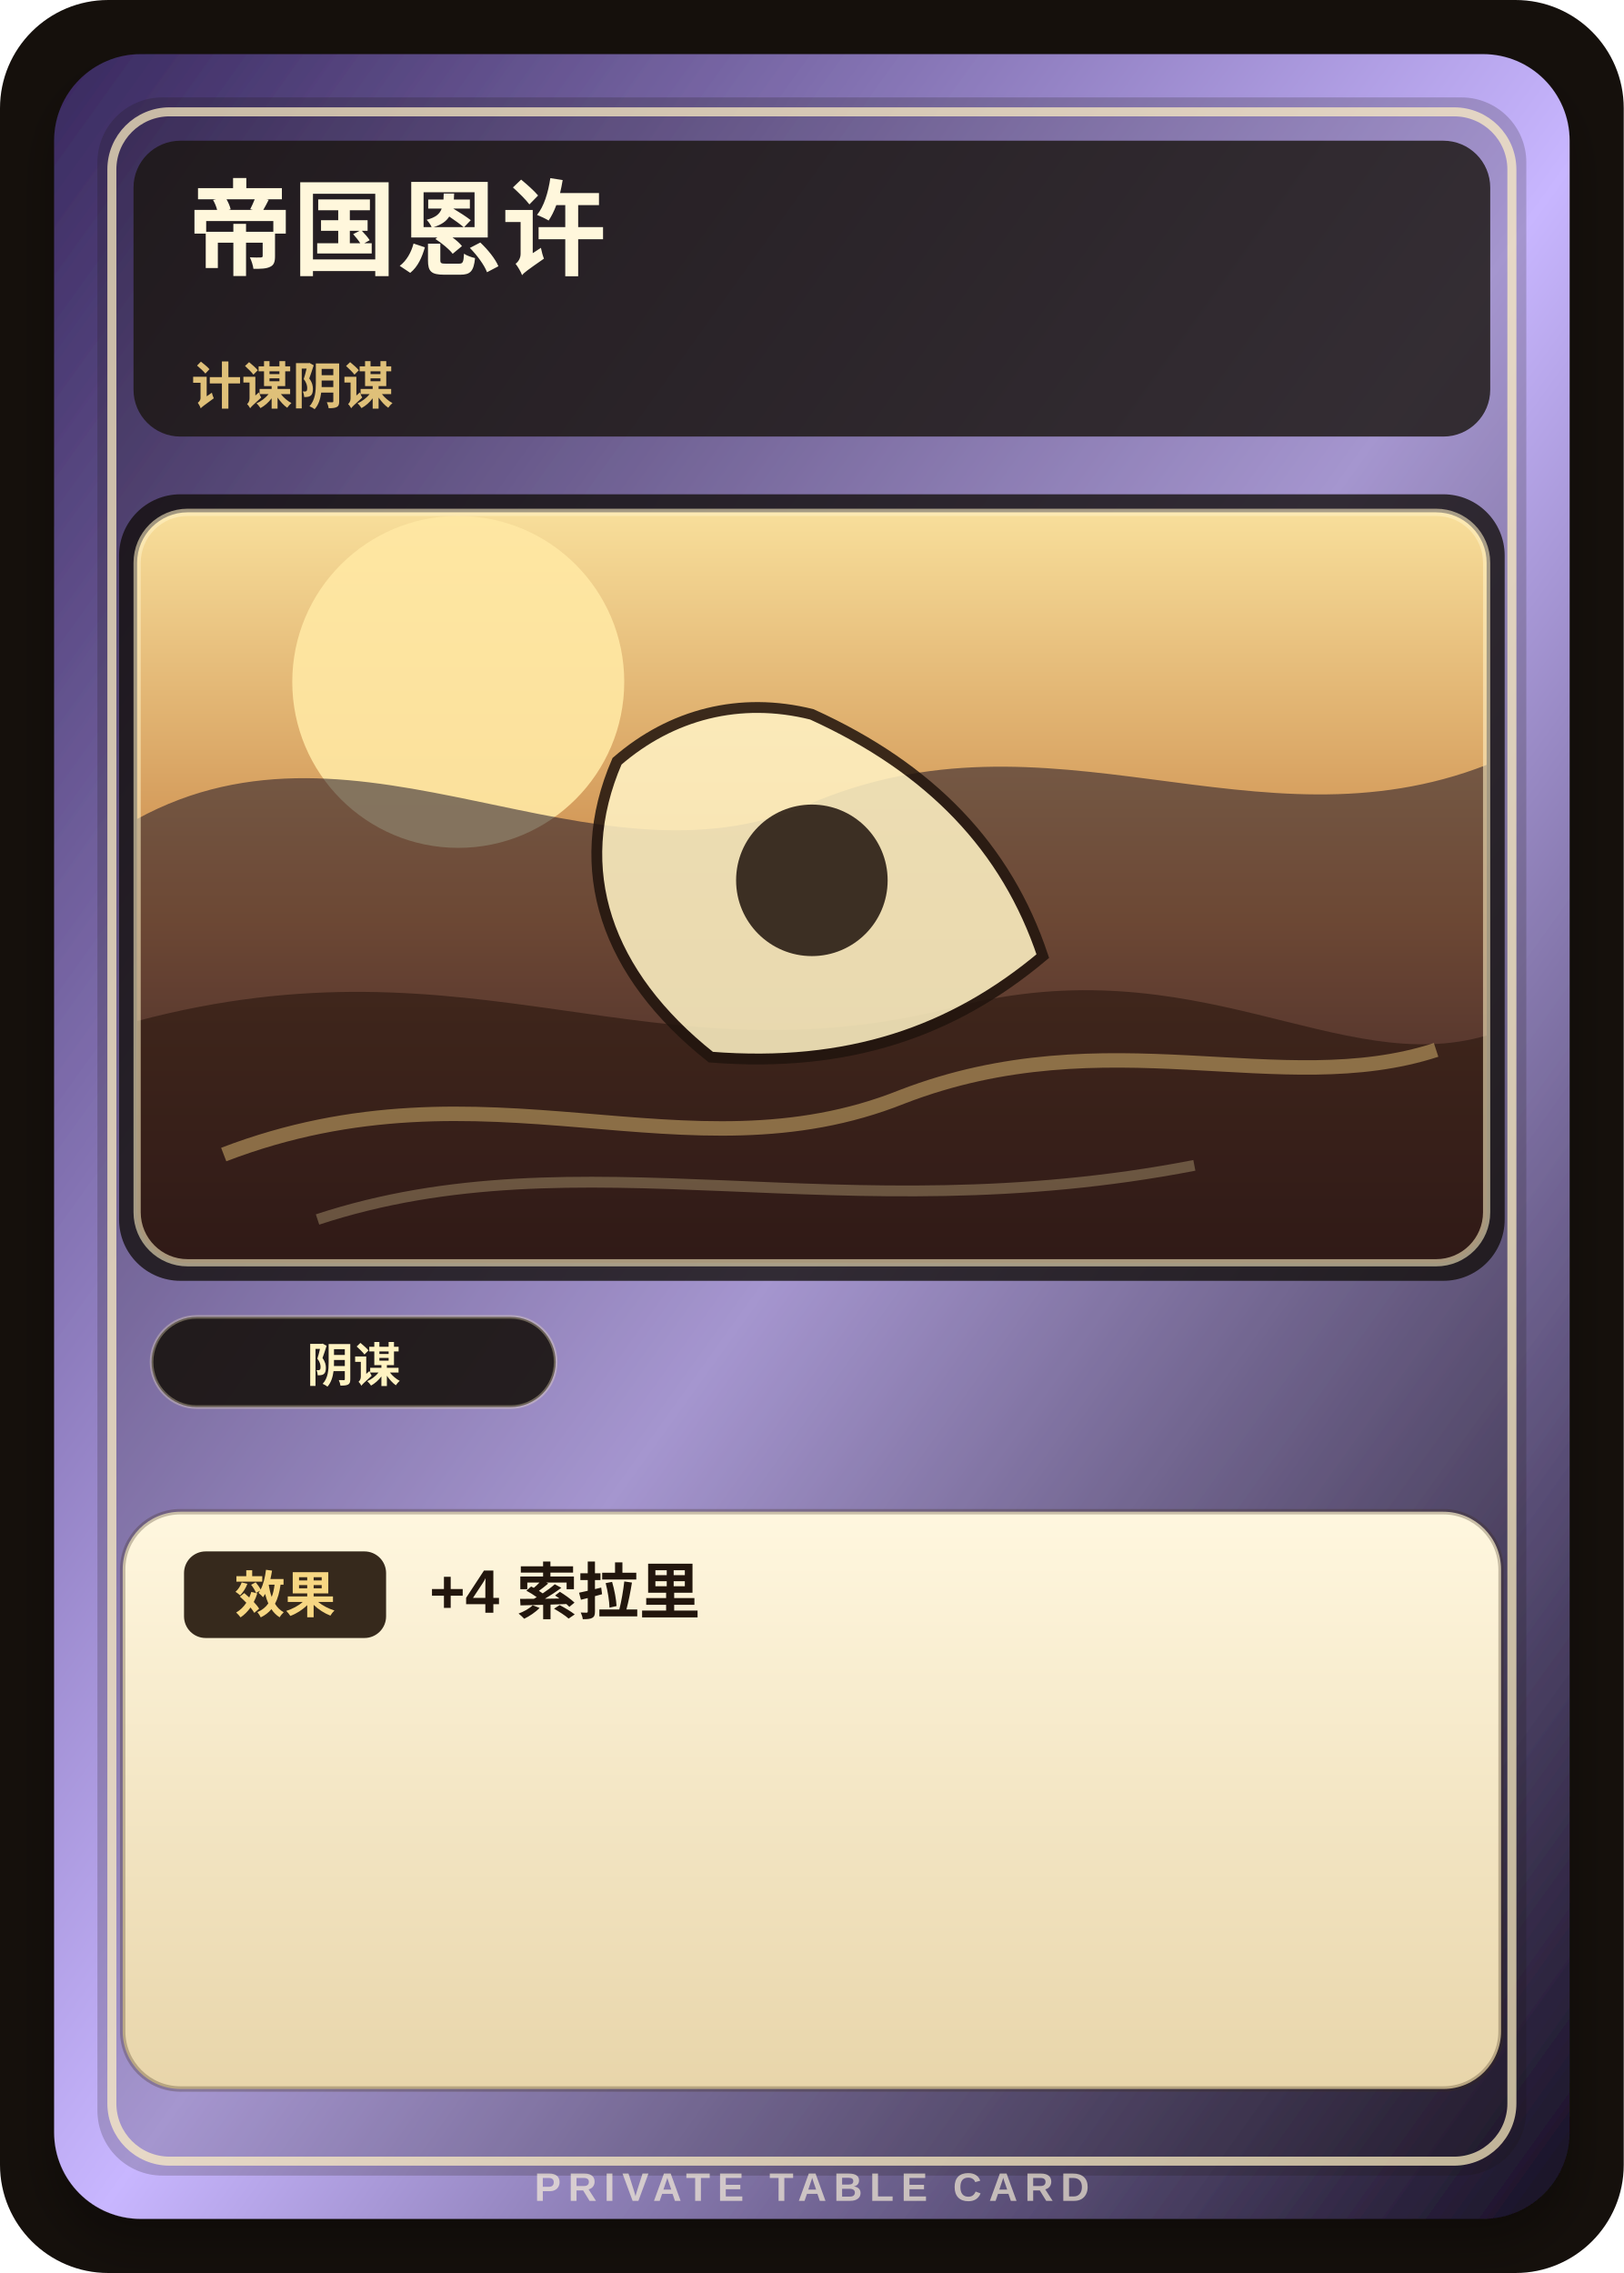
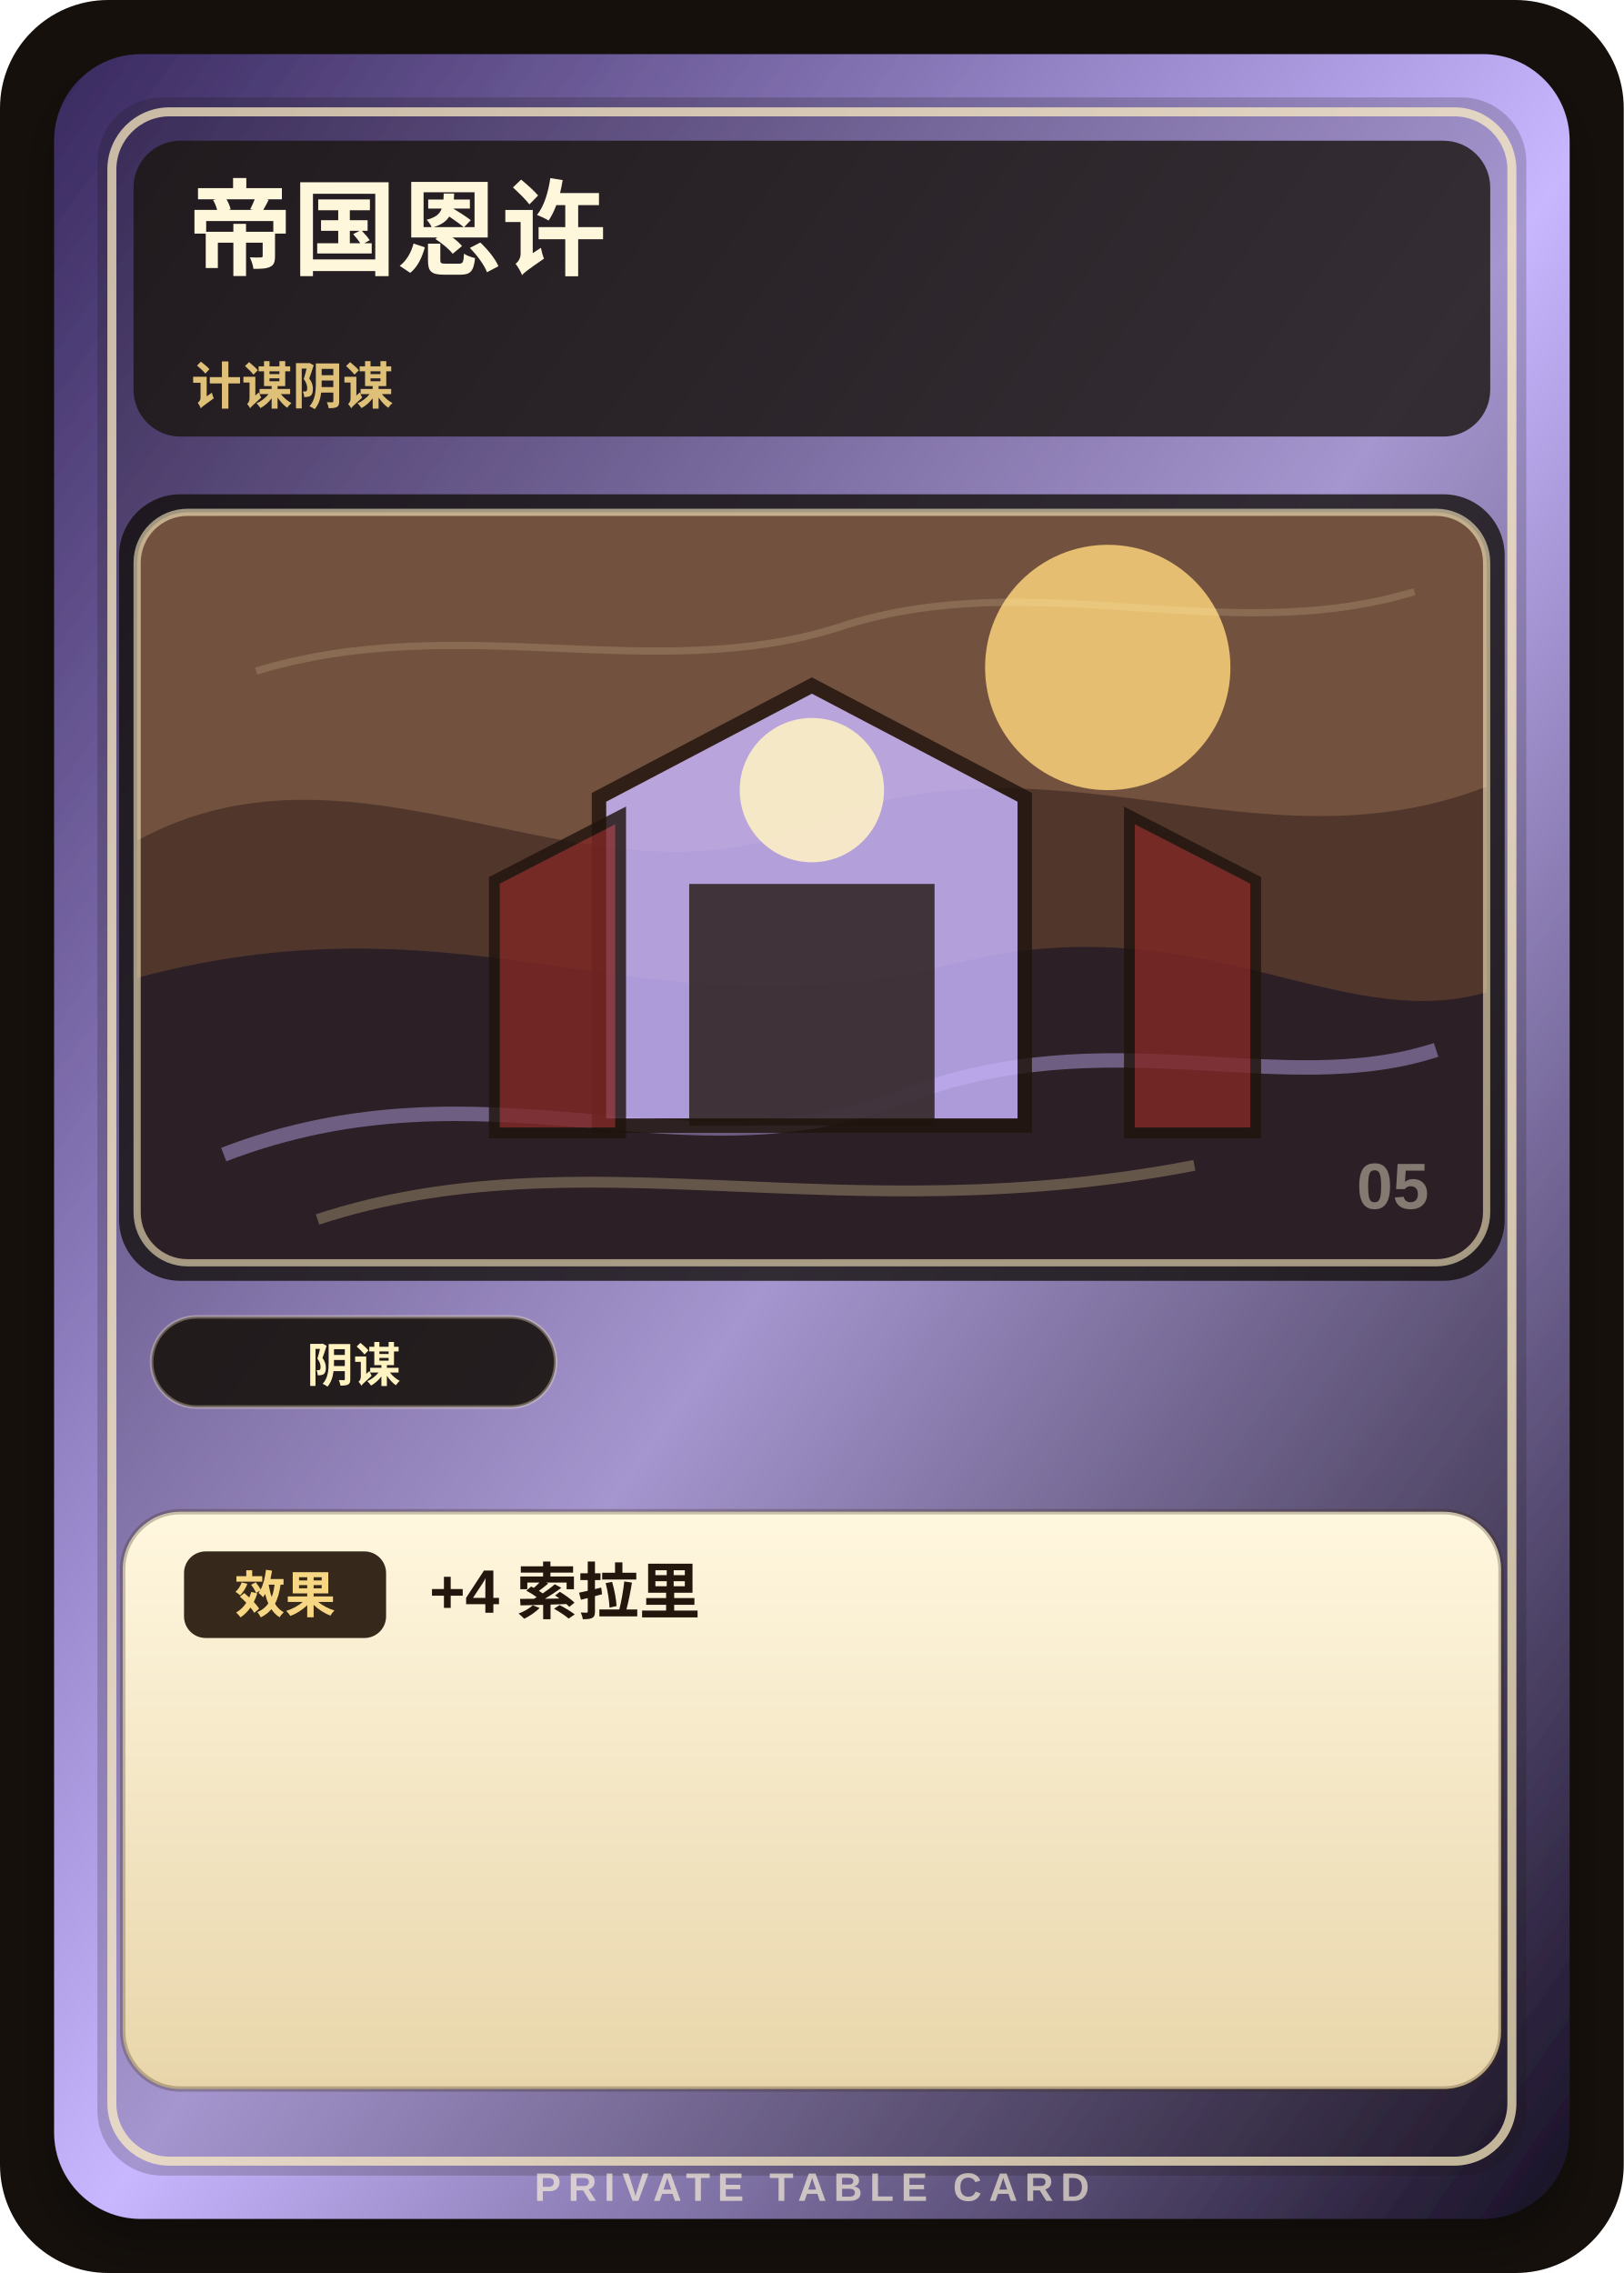
<svg xmlns="http://www.w3.org/2000/svg" width="450" height="630" viewBox="0 0 450 630">
  <defs>
    <linearGradient id="frame" x1="0" y1="0" x2="1" y2="1">
      <stop offset="0" stop-color="#39295f" />
      <stop offset="0.52" stop-color="#c8b6ff" />
      <stop offset="1" stop-color="#171024" />
    </linearGradient>
    <linearGradient id="paper" x1="0" y1="0" x2="0" y2="1">
      <stop offset="0" stop-color="#fff7df" />
      <stop offset="1" stop-color="#e8d5aa" />
    </linearGradient>
    <linearGradient id="artSky" x1="0" y1="0" x2="0" y2="1">
      <stop offset="0" stop-color="#f8df9b" />
      <stop offset="0.55" stop-color="#c88445" />
      <stop offset="1" stop-color="#5f2f24" />
    </linearGradient>
    <filter id="softShadow" x="-12%" y="-12%" width="124%" height="124%">
      <feDropShadow dx="0" dy="7" stdDeviation="6" flood-color="#000000" flood-opacity="0.28" />
    </filter>
    <clipPath id="artClip">
      <rect x="38" y="142" width="374" height="208" rx="14" />
    </clipPath>
  </defs>
  <rect width="450" height="630" rx="30" fill="#15100c" />
  <rect x="15" y="15" width="420" height="600" rx="24" fill="url(#frame)" filter="url(#softShadow)" />
  <rect x="27" y="27" width="396" height="576" rx="18" fill="#19130e" opacity="0.2" />
  <rect x="31" y="31" width="388" height="568" rx="16" fill="none" stroke="#fff2c4" stroke-opacity="0.72" stroke-width="2.5" />
  <rect x="37" y="39" width="376" height="82" rx="13" fill="#1b1611" opacity="0.82" />
  <text x="52" y="74" font-family="Arial, 'PingFang SC', sans-serif" font-size="29" font-weight="900" fill="#fff7dc">帝国恩许</text>
  <text x="53" y="112" font-family="Arial, 'PingFang SC', sans-serif" font-size="14" font-weight="800" fill="#dfc079">计谋阴谋</text>
  <rect x="33" y="137" width="384" height="218" rx="17" fill="#110d09" opacity="0.78" />
  <g clip-path="url(#artClip)">
-     <rect x="38" y="142" width="374" height="208" fill="url(#artSky)" />
-     <circle cx="127" cy="189" r="46" fill="#ffe8a3" opacity="0.9" />
-     <path d="M38 227 C100 193, 164 249, 224 223 C291 194, 348 237, 412 212 L412 350 L38 350 Z" fill="#171024" opacity="0.52" />
-     <path d="M38 283 C132 258, 180 301, 265 279 C332 262, 371 299, 412 287 L412 350 L38 350 Z" fill="#2a170f" opacity="0.62" />
-     <path d="M62 320 C135 292, 190 328, 250 304 C307 282, 355 305, 398 291" fill="none" stroke="#f5d27f" stroke-opacity="0.44" stroke-width="4" />
+     <rect x="38" y="142" width="374" height="208" fill="#72513e" />
+     <circle cx="307" cy="185" r="34" fill="#f7cf78" opacity="0.86" />
+     <path d="M71 186 C127 169, 181 190, 232 174 C286 156, 339 180, 392 164" fill="none" stroke="#fff3bd" stroke-opacity="0.16" stroke-width="2" />
+     <path d="M38 233 C100 199, 164 255, 224 229 C291 200, 348 243, 412 218 L412 350 L38 350 Z" fill="#38251d" opacity="0.58" />
+     <path d="M38 271 C132 246, 180 289, 265 267 C332 250, 371 287, 412 275 L412 350 L38 350 Z" fill="#171024" opacity="0.62" />
+     <path d="M62 320 C135 292, 190 328, 250 304 C307 282, 355 305, 398 291" fill="none" stroke="#c8b6ff" stroke-opacity="0.42" stroke-width="4" />
    <path d="M88 338 C161 314, 233 342, 331 323" fill="none" stroke="#f8e6aa" stroke-opacity="0.28" stroke-width="3" />
-     <path d="M225 198 C258 213, 279 235, 289 265 C264 286, 235 296, 197 293 C168 270, 158 241, 171 211 C186 198, 205 193, 225 198 Z" fill="#fff2c4" opacity="0.86" stroke="#20140d" stroke-width="3" />
-     <circle cx="225" cy="244" r="21" fill="#20140d" opacity="0.86" />
+     <path d="M166 312 V221 L225 190 L284 221 V312 Z" fill="#c8b6ff" opacity="0.82" stroke="#20140d" stroke-width="4" />
+     <path d="M191 312 V245 H259 V312" fill="#20140d" opacity="0.78" />
+     <path d="M137 244 L172 226 V314 H137 Z M313 226 L348 244 V314 H313 Z" fill="#7e2725" opacity="0.82" stroke="#20140d" stroke-width="3" />
+     <circle cx="225" cy="219" r="20" fill="#fff2c4" opacity="0.86" />
+     <text x="396" y="335" text-anchor="end" font-family="Arial, sans-serif" font-size="18" font-weight="900" fill="#fff7dc" opacity="0.42">05</text>
  </g>
  <rect x="38" y="142" width="374" height="208" rx="14" fill="none" stroke="#fff2c4" stroke-opacity="0.58" stroke-width="2" />
  <g transform="translate(42 365)">
    <g transform="translate(0 0)">
      <rect width="112" height="25" rx="12.5" fill="#17120d" opacity="0.9" stroke="#fff2c4" stroke-opacity="0.34" />
      <text x="56" y="18" text-anchor="middle" font-family="Arial, 'PingFang SC', sans-serif" font-size="13" font-weight="900" fill="#fff3c2">阴谋</text>
    </g>
  </g>
  <rect x="34" y="419" width="382" height="160" rx="16" fill="url(#paper)" stroke="#3b2a18" stroke-opacity="0.28" stroke-width="1.5" />
  <g>
    <rect x="51" y="430" width="56" height="24" rx="6" fill="#25180c" opacity="0.92" />
    <text x="79" y="447" text-anchor="middle" font-family="Arial, 'PingFang SC', sans-serif" font-size="14" font-weight="900" fill="#f7d783">效果</text>
    <text x="119" y="447" font-family="Arial, 'PingFang SC', sans-serif" font-size="17" font-weight="800" fill="#22160d">+4 索拉里</text>
  </g>
  <text x="225" y="610" text-anchor="middle" font-family="Arial, sans-serif" font-size="11" font-weight="800" letter-spacing="2" fill="#fff7dc" opacity="0.64">PRIVATE TABLE CARD</text>
</svg>
